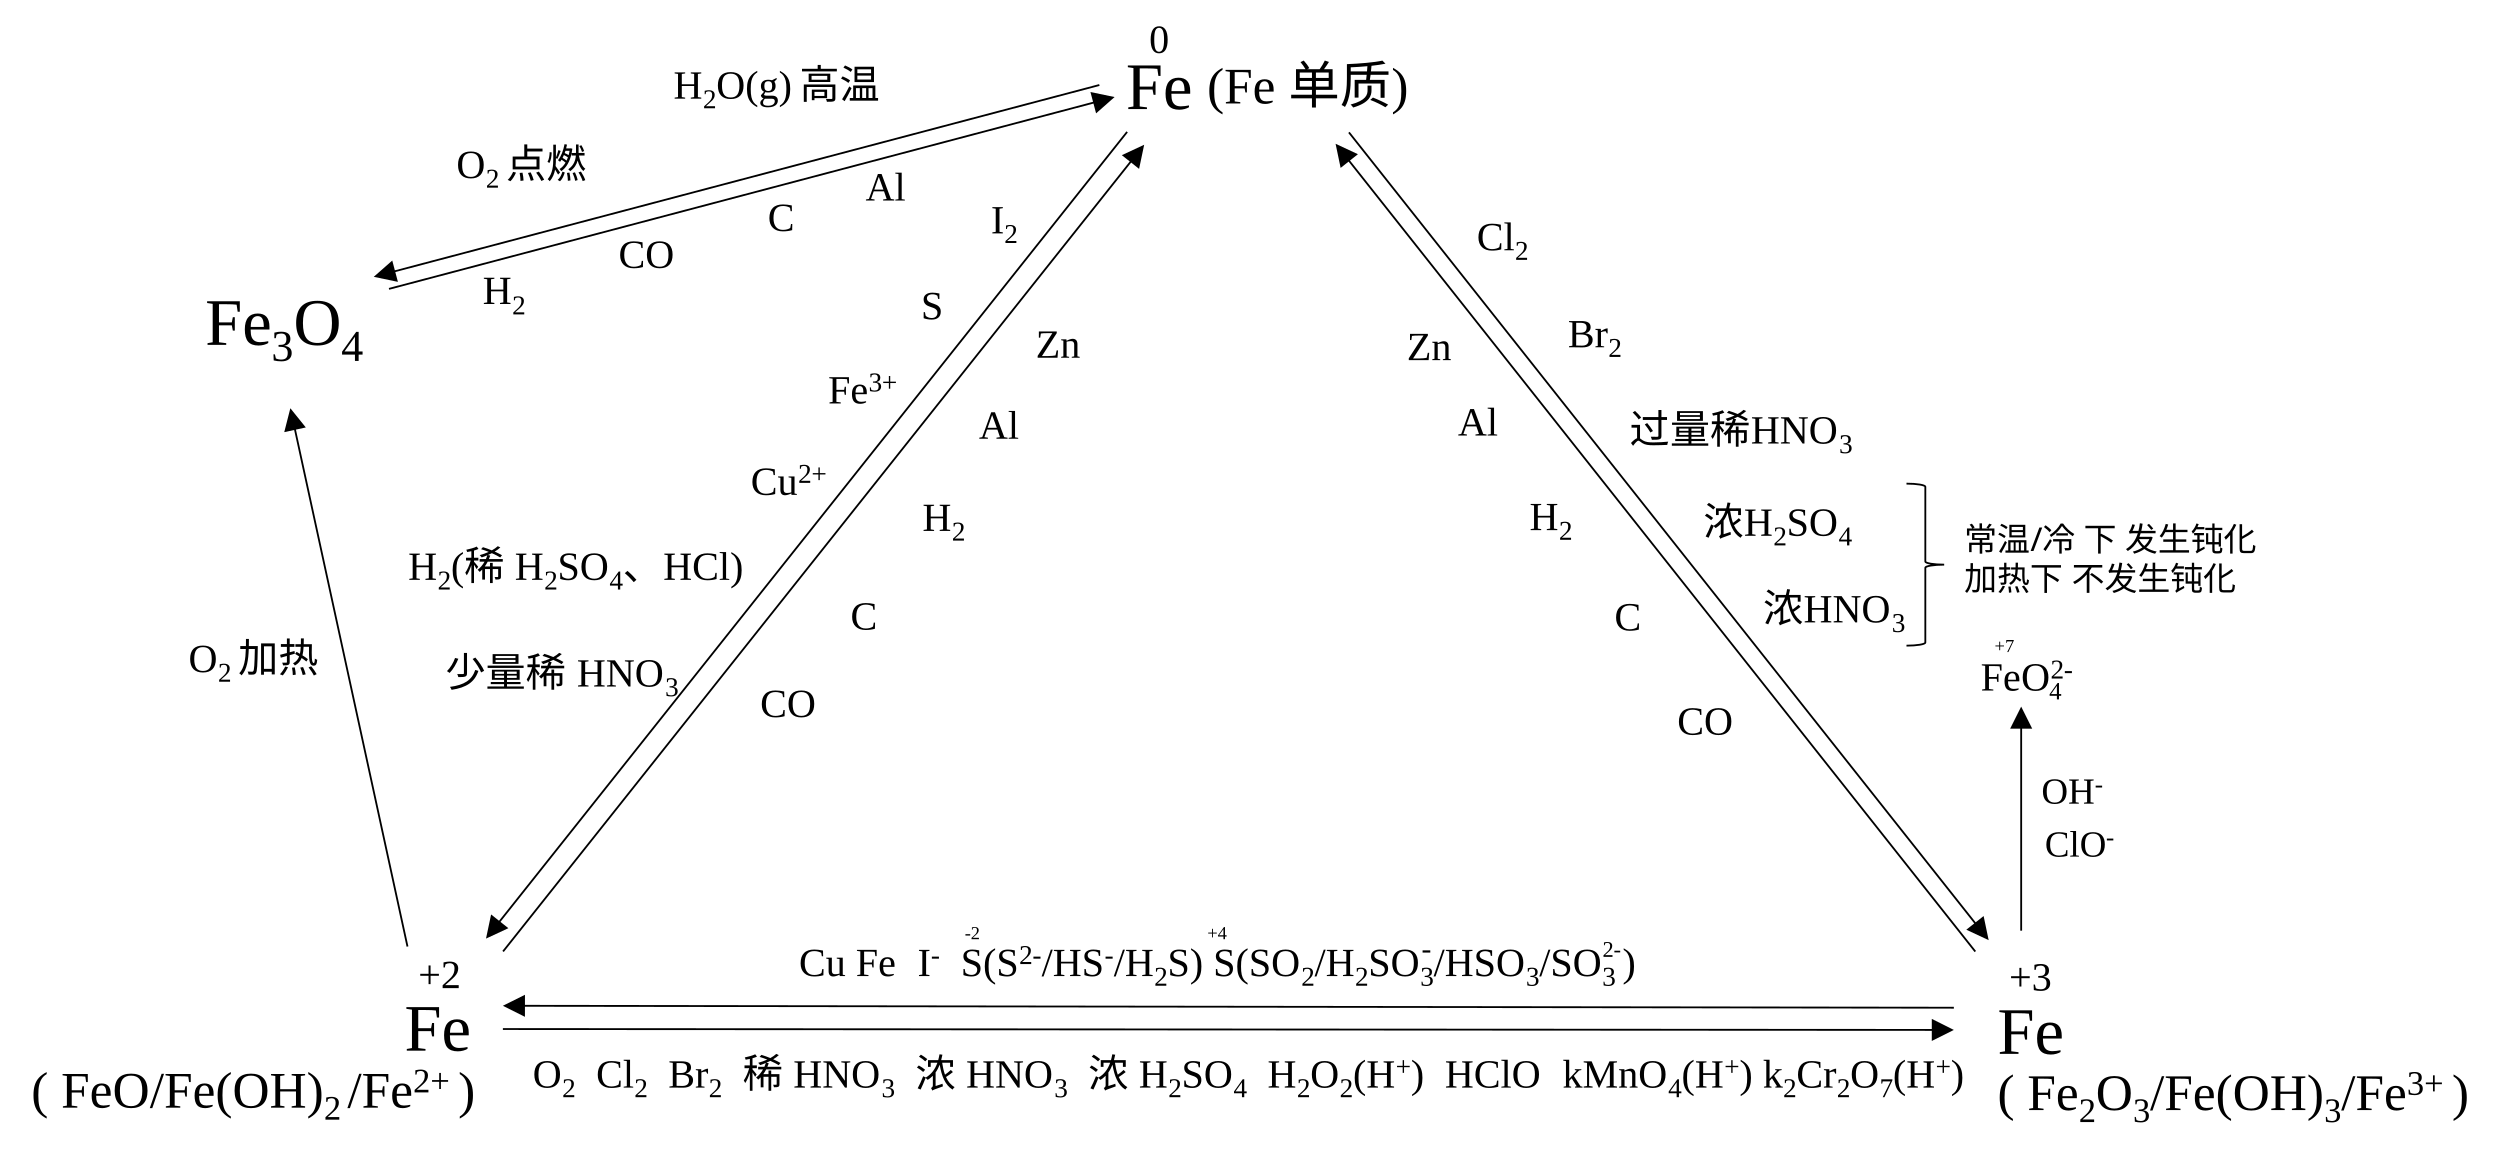
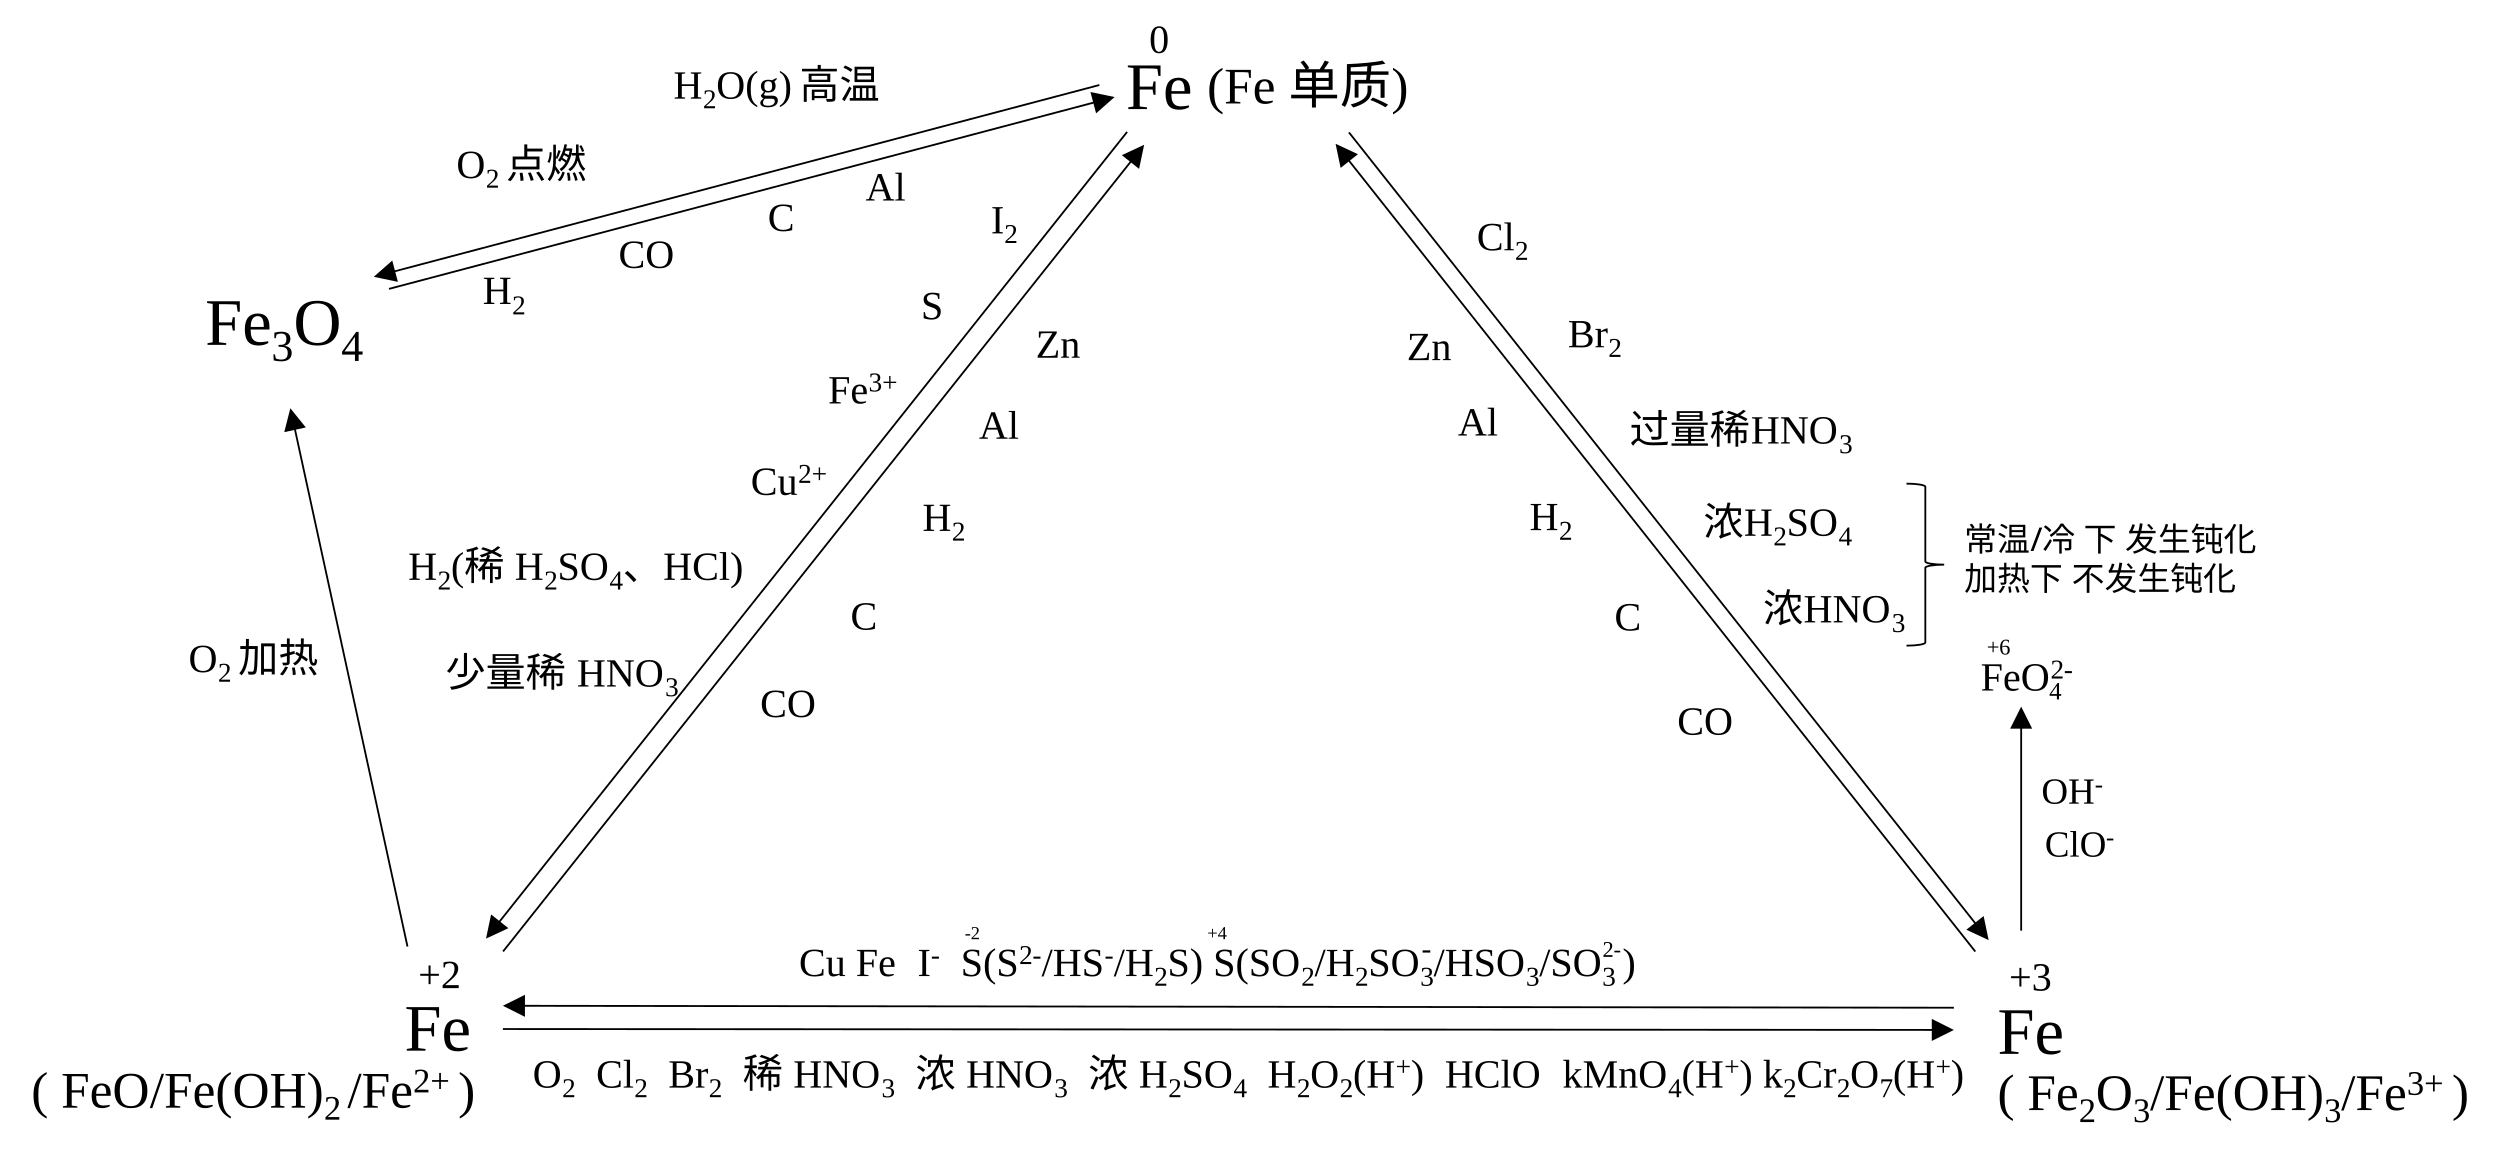
<svg xmlns="http://www.w3.org/2000/svg" width="3117" height="1438" xml:space="preserve" overflow="hidden">
  <g transform="translate(-682 -626)">
    <text font-family="Times New Roman,Times New Roman_MSFontService,sans-serif" font-weight="400" font-size="83" transform="matrix(1 0 0 1 2085.8 762)">Fe</text>
    <text font-family="Times New Roman,Times New Roman_MSFontService,sans-serif" font-weight="400" font-size="50" transform="matrix(1 0 0 1 2114.73 692)">0</text>
-     <text font-family="Times New Roman,Times New Roman_MSFontService,sans-serif" font-weight="400" font-size="64" transform="matrix(1 0 0 1 2186.98 755)">(</text>
-     <text font-family="Times New Roman,Times New Roman_MSFontService,sans-serif" font-weight="400" font-size="64" transform="matrix(1 0 0 1 2208.18 755)">Fe</text>
+     <text font-family="Times New Roman,Times New Roman_MSFontService,sans-serif" font-weight="400" font-size="64" transform="matrix(1 0 0 1 2186.98 755)">(Fe </text>
    <text font-family="Source Han Serif SC Medium,Source Han Serif SC Medium_MSFontService,sans-serif" font-weight="500" font-size="64" transform="matrix(1 0 0 1 2288.38 755)">单质</text>
    <text font-family="Times New Roman,Times New Roman_MSFontService,sans-serif" font-weight="400" font-size="64" transform="matrix(1 0 0 1 2416.72 755)">)</text>
    <path d="M0.991-0.575 634.06 1090.92 632.078 1092.07-0.991 0.575ZM642.663 1080.63 644.566 1111.32 618.875 1094.43Z" transform="matrix(-0.98937 -0.145418 -0.145418 0.98937 2087.28 790.458)" />
    <path d="M12.488 19.248 645.557 1110.75 643.575 1111.9 10.506 20.398ZM1.903 30.687 0 0 25.691 16.89Z" transform="matrix(-0.98937 -0.145418 -0.145418 0.98937 2108.56 806.474)" />
    <path d="M1309 1907.85 3095.14 1908.96 3095.14 1911.25 1309 1910.15ZM3090.57 1896.36 3118.06 1910.12 3090.55 1923.86Z" />
    <path d="M1331.92 1878.88 3118.06 1881.28 3118.06 1883.57 1331.91 1881.18ZM1336.48 1893.79 1309 1880 1336.52 1866.29Z" />
    <path d="M2364.76 790.352 3148.14 1779.53 3146.34 1780.95 2362.97 791.775ZM3155.17 1768.11 3161.47 1798.21 3133.61 1785.18Z" />
    <path d="M2362.32 822.51 3145.69 1811.69 3143.9 1813.11 2360.53 823.933ZM2353.49 835.352 2347.2 805.257 2375.05 818.279Z" />
    <text font-family="Times New Roman,Times New Roman_MSFontService,sans-serif" font-weight="400" font-size="83" transform="matrix(1 0 0 1 1186.27 1936)">Fe</text>
    <text font-family="Times New Roman,Times New Roman_MSFontService,sans-serif" font-weight="400" font-size="50" transform="matrix(1 0 0 1 1203.48 1858)">+2</text>
-     <text font-family="Times New Roman,Times New Roman_MSFontService,sans-serif" font-weight="400" font-size="64" transform="matrix(1 0 0 1 720.939 2007)">(</text>
-     <text font-family="Times New Roman,Times New Roman_MSFontService,sans-serif" font-weight="400" font-size="64" transform="matrix(1 0 0 1 758.178 2007)">Fe</text>
-     <text font-family="Times New Roman,Times New Roman_MSFontService,sans-serif" font-weight="400" font-size="64" transform="matrix(1 0 0 1 822.345 2007)">O</text>
+     <text font-family="Times New Roman,Times New Roman_MSFontService,sans-serif" font-weight="400" font-size="64" transform="matrix(1 0 0 1 720.939 2007)">( </text>
+     <text font-family="Times New Roman,Times New Roman_MSFontService,sans-serif" font-weight="400" font-size="64" transform="matrix(1 0 0 1 758.178 2007)">FeO</text>
    <text font-family="Times New Roman,Times New Roman_MSFontService,sans-serif" font-weight="400" font-size="64" transform="matrix(1 0 0 1 868.751 2007)">/Fe(OH)</text>
    <text font-family="Times New Roman,Times New Roman_MSFontService,sans-serif" font-weight="400" font-size="43" transform="matrix(1 0 0 1 1085.89 2022)">2</text>
    <text font-family="Times New Roman,Times New Roman_MSFontService,sans-serif" font-weight="400" font-size="64" transform="matrix(1 0 0 1 1115.11 2007)">/Fe</text>
    <text font-family="Times New Roman,Times New Roman_MSFontService,sans-serif" font-weight="400" font-size="43" transform="matrix(1 0 0 1 1197.03 1988)">2+ </text>
    <text font-family="Times New Roman,Times New Roman_MSFontService,sans-serif" font-weight="400" font-size="64" transform="matrix(1 0 0 1 1253.18 2007)">)</text>
    <text font-family="Times New Roman,Times New Roman_MSFontService,sans-serif" font-weight="400" font-size="83" transform="matrix(1 0 0 1 3172.45 1940)">Fe</text>
    <text font-family="Times New Roman,Times New Roman_MSFontService,sans-serif" font-weight="400" font-size="50" transform="matrix(1 0 0 1 3186.92 1861)">+3</text>
-     <text font-family="Times New Roman,Times New Roman_MSFontService,sans-serif" font-weight="400" font-size="64" transform="matrix(1 0 0 1 3172.43 2010)">(</text>
-     <text font-family="Times New Roman,Times New Roman_MSFontService,sans-serif" font-weight="400" font-size="64" transform="matrix(1 0 0 1 3209.67 2010)">Fe</text>
+     <text font-family="Times New Roman,Times New Roman_MSFontService,sans-serif" font-weight="400" font-size="64" transform="matrix(1 0 0 1 3172.43 2010)">( Fe</text>
    <text font-family="Times New Roman,Times New Roman_MSFontService,sans-serif" font-weight="400" font-size="43" transform="matrix(1 0 0 1 3273.83 2025)">2</text>
    <text font-family="Times New Roman,Times New Roman_MSFontService,sans-serif" font-weight="400" font-size="64" transform="matrix(1 0 0 1 3295.03 2010)">O</text>
    <text font-family="Times New Roman,Times New Roman_MSFontService,sans-serif" font-weight="400" font-size="43" transform="matrix(1 0 0 1 3341.44 2025)">3</text>
    <text font-family="Times New Roman,Times New Roman_MSFontService,sans-serif" font-weight="400" font-size="64" transform="matrix(1 0 0 1 3362.64 2010)">/Fe(OH)</text>
    <text font-family="Times New Roman,Times New Roman_MSFontService,sans-serif" font-weight="400" font-size="43" transform="matrix(1 0 0 1 3579.77 2025)">3</text>
    <text font-family="Times New Roman,Times New Roman_MSFontService,sans-serif" font-weight="400" font-size="64" transform="matrix(1 0 0 1 3600.97 2010)">/Fe</text>
    <text font-family="Times New Roman,Times New Roman_MSFontService,sans-serif" font-weight="400" font-size="43" transform="matrix(1 0 0 1 3682.9 1991)">3+ </text>
    <text font-family="Times New Roman,Times New Roman_MSFontService,sans-serif" font-weight="400" font-size="64" transform="matrix(1 0 0 1 3739.04 2010)">)</text>
    <text font-family="Source Han Serif SC Medium,Source Han Serif SC Medium_MSFontService,sans-serif" font-weight="500" font-size="50" transform="matrix(1 0 0 1 2805.88 1294)">浓</text>
    <text font-family="Times New Roman,Times New Roman_MSFontService,sans-serif" font-weight="400" font-size="50" transform="matrix(1 0 0 1 2856.29 1294)">H</text>
    <text font-family="Times New Roman,Times New Roman_MSFontService,sans-serif" font-weight="400" font-size="34" transform="matrix(1 0 0 1 2892.96 1306)">2</text>
    <text font-family="Times New Roman,Times New Roman_MSFontService,sans-serif" font-weight="400" font-size="50" transform="matrix(1 0 0 1 2909.57 1294)">SO</text>
    <text font-family="Times New Roman,Times New Roman_MSFontService,sans-serif" font-weight="400" font-size="34" transform="matrix(1 0 0 1 2974.31 1306)">4</text>
    <text font-family="Times New Roman,Times New Roman_MSFontService,sans-serif" font-weight="400" font-size="50" transform="matrix(1 0 0 1 2523.28 938)">Cl</text>
    <text font-family="Times New Roman,Times New Roman_MSFontService,sans-serif" font-weight="400" font-size="34" transform="matrix(1 0 0 1 2570.83 950)">2</text>
    <text font-family="Times New Roman,Times New Roman_MSFontService,sans-serif" font-weight="400" font-size="50" transform="matrix(1 0 0 1 2636.81 1059)">Br</text>
    <text font-family="Times New Roman,Times New Roman_MSFontService,sans-serif" font-weight="400" font-size="34" transform="matrix(1 0 0 1 2687.23 1071)">2</text>
-     <text font-family="Source Han Serif SC Medium,Source Han Serif SC Medium_MSFontService,sans-serif" font-weight="500" font-size="50" transform="matrix(1 0 0 1 2713.68 1179)">过</text>
-     <text font-family="Source Han Serif SC Medium,Source Han Serif SC Medium_MSFontService,sans-serif" font-weight="500" font-size="50" transform="matrix(1 0 0 1 2764.1 1179)">量稀</text>
+     <text font-family="Source Han Serif SC Medium,Source Han Serif SC Medium_MSFontService,sans-serif" font-weight="500" font-size="50" transform="matrix(1 0 0 1 2713.68 1179)">过量稀</text>
    <text font-family="Times New Roman,Times New Roman_MSFontService,sans-serif" font-weight="400" font-size="50" transform="matrix(1 0 0 1 2864.93 1179)">HNO</text>
    <text font-family="Times New Roman,Times New Roman_MSFontService,sans-serif" font-weight="400" font-size="34" transform="matrix(1 0 0 1 2974.93 1191)">3</text>
    <text font-family="Source Han Serif SC Medium,Source Han Serif SC Medium_MSFontService,sans-serif" font-weight="500" font-size="50" transform="matrix(1 0 0 1 2880.24 1402)">浓</text>
    <text font-family="Times New Roman,Times New Roman_MSFontService,sans-serif" font-weight="400" font-size="50" transform="matrix(1 0 0 1 2930.65 1402)">HNO</text>
    <text font-family="Times New Roman,Times New Roman_MSFontService,sans-serif" font-weight="400" font-size="34" transform="matrix(1 0 0 1 3040.65 1414)">3</text>
    <path d="M3059 1229C3071.98 1229 3082.5 1230.75 3082.5 1232.92L3082.5 1326.08C3082.5 1328.25 3093.02 1330 3106 1330 3093.02 1330 3082.5 1331.75 3082.5 1333.92L3082.5 1427.08C3082.5 1429.25 3071.98 1431 3059 1431" stroke="#000000" stroke-width="2.292" stroke-miterlimit="8" fill="none" fill-rule="evenodd" />
    <text font-family="Source Han Serif SC Medium,Source Han Serif SC Medium_MSFontService,sans-serif" font-weight="500" font-size="41" transform="matrix(1 0 0 1 3130.88 1313)">常温</text>
    <text font-family="Source Han Serif SC Medium,Source Han Serif SC Medium_MSFontService,sans-serif" font-weight="500" font-size="41" transform="matrix(1 0 0 1 3213.38 1313)">/</text>
    <text font-family="Source Han Serif SC Medium,Source Han Serif SC Medium_MSFontService,sans-serif" font-weight="500" font-size="41" transform="matrix(1 0 0 1 3228.27 1313)">冷</text>
    <text font-family="Source Han Serif SC Medium,Source Han Serif SC Medium_MSFontService,sans-serif" font-weight="500" font-size="41" transform="matrix(1 0 0 1 3279.83 1313)">下</text>
    <text font-family="Source Han Serif SC Medium,Source Han Serif SC Medium_MSFontService,sans-serif" font-weight="500" font-size="41" transform="matrix(1 0 0 1 3331.4 1313)">发生钝化</text>
    <text font-family="Source Han Serif SC Medium,Source Han Serif SC Medium_MSFontService,sans-serif" font-weight="500" font-size="41" transform="matrix(1 0 0 1 3130.88 1362)">加热下</text>
    <text font-family="Source Han Serif SC Medium,Source Han Serif SC Medium_MSFontService,sans-serif" font-weight="500" font-size="41" transform="matrix(1 0 0 1 3264.94 1362)">不发生钝化</text>
    <text font-family="Times New Roman,Times New Roman_MSFontService,sans-serif" font-weight="400" font-size="50" transform="matrix(1 0 0 1 1346.18 1982)">O</text>
    <text font-family="Times New Roman,Times New Roman_MSFontService,sans-serif" font-weight="400" font-size="34" transform="matrix(1 0 0 1 1382.85 1994)">2</text>
    <text font-family="Times New Roman,Times New Roman_MSFontService,sans-serif" font-weight="400" font-size="50" transform="matrix(1 0 0 1 1425.24 1982)">Cl</text>
    <text font-family="Times New Roman,Times New Roman_MSFontService,sans-serif" font-weight="400" font-size="34" transform="matrix(1 0 0 1 1472.8 1994)">2   </text>
    <text font-family="Times New Roman,Times New Roman_MSFontService,sans-serif" font-weight="400" font-size="50" transform="matrix(1 0 0 1 1515.19 1982)">Br</text>
    <text font-family="Times New Roman,Times New Roman_MSFontService,sans-serif" font-weight="400" font-size="34" transform="matrix(1 0 0 1 1565.61 1994)">2   </text>
    <text font-family="Source Han Serif SC Medium,Source Han Serif SC Medium_MSFontService,sans-serif" font-weight="500" font-size="50" transform="matrix(1 0 0 1 1608.01 1982)">稀</text>
    <text font-family="Times New Roman,Times New Roman_MSFontService,sans-serif" font-weight="400" font-size="50" transform="matrix(1 0 0 1 1671.03 1982)">HNO</text>
    <text font-family="Times New Roman,Times New Roman_MSFontService,sans-serif" font-weight="400" font-size="34" transform="matrix(1 0 0 1 1781.03 1994)">3   </text>
    <text font-family="Source Han Serif SC Medium,Source Han Serif SC Medium_MSFontService,sans-serif" font-weight="500" font-size="50" transform="matrix(1 0 0 1 1823.42 1982)">浓</text>
    <text font-family="Times New Roman,Times New Roman_MSFontService,sans-serif" font-weight="400" font-size="50" transform="matrix(1 0 0 1 1886.44 1982)">HNO</text>
    <text font-family="Times New Roman,Times New Roman_MSFontService,sans-serif" font-weight="400" font-size="34" transform="matrix(1 0 0 1 1996.44 1994)">3   </text>
    <text font-family="Source Han Serif SC Medium,Source Han Serif SC Medium_MSFontService,sans-serif" font-weight="500" font-size="50" transform="matrix(1 0 0 1 2038.84 1982)">浓</text>
    <text font-family="Times New Roman,Times New Roman_MSFontService,sans-serif" font-weight="400" font-size="50" transform="matrix(1 0 0 1 2101.86 1982)">H</text>
    <text font-family="Times New Roman,Times New Roman_MSFontService,sans-serif" font-weight="400" font-size="34" transform="matrix(1 0 0 1 2138.53 1994)">2</text>
    <text font-family="Times New Roman,Times New Roman_MSFontService,sans-serif" font-weight="400" font-size="50" transform="matrix(1 0 0 1 2155.14 1982)">SO</text>
    <text font-family="Times New Roman,Times New Roman_MSFontService,sans-serif" font-weight="400" font-size="34" transform="matrix(1 0 0 1 2219.88 1994)">4   </text>
    <text font-family="Times New Roman,Times New Roman_MSFontService,sans-serif" font-weight="400" font-size="50" transform="matrix(1 0 0 1 2262.28 1982)">H</text>
    <text font-family="Times New Roman,Times New Roman_MSFontService,sans-serif" font-weight="400" font-size="34" transform="matrix(1 0 0 1 2298.94 1994)">2</text>
    <text font-family="Times New Roman,Times New Roman_MSFontService,sans-serif" font-weight="400" font-size="50" transform="matrix(1 0 0 1 2315.56 1982)">O</text>
    <text font-family="Times New Roman,Times New Roman_MSFontService,sans-serif" font-weight="400" font-size="34" transform="matrix(1 0 0 1 2352.22 1994)">2</text>
    <text font-family="Times New Roman,Times New Roman_MSFontService,sans-serif" font-weight="400" font-size="50" transform="matrix(1 0 0 1 2368.84 1982)">(H</text>
    <text font-family="Times New Roman,Times New Roman_MSFontService,sans-serif" font-weight="400" font-size="34" transform="matrix(1 0 0 1 2422.12 1967)">+</text>
    <text font-family="Times New Roman,Times New Roman_MSFontService,sans-serif" font-weight="400" font-size="50" transform="matrix(1 0 0 1 2441.03 1982)">)</text>
    <text font-family="Times New Roman,Times New Roman_MSFontService,sans-serif" font-weight="400" font-size="50" transform="matrix(1 0 0 1 2483.42 1982)">HClO</text>
    <text font-family="Times New Roman,Times New Roman_MSFontService,sans-serif" font-weight="400" font-size="50" transform="matrix(1 0 0 1 2630.09 1982)">kMnO</text>
    <text font-family="Times New Roman,Times New Roman_MSFontService,sans-serif" font-weight="400" font-size="34" transform="matrix(1 0 0 1 2761.86 1994)">4</text>
    <text font-family="Times New Roman,Times New Roman_MSFontService,sans-serif" font-weight="400" font-size="50" transform="matrix(1 0 0 1 2778.47 1982)">(H</text>
    <text font-family="Times New Roman,Times New Roman_MSFontService,sans-serif" font-weight="400" font-size="34" transform="matrix(1 0 0 1 2831.76 1967)">+</text>
    <text font-family="Times New Roman,Times New Roman_MSFontService,sans-serif" font-weight="400" font-size="50" transform="matrix(1 0 0 1 2850.66 1982)">)</text>
    <text font-family="Times New Roman,Times New Roman_MSFontService,sans-serif" font-weight="400" font-size="50" transform="matrix(1 0 0 1 2879.88 1982)">k</text>
    <text font-family="Times New Roman,Times New Roman_MSFontService,sans-serif" font-weight="400" font-size="34" transform="matrix(1 0 0 1 2905.09 1994)">2</text>
    <text font-family="Times New Roman,Times New Roman_MSFontService,sans-serif" font-weight="400" font-size="50" transform="matrix(1 0 0 1 2921.7 1982)">Cr</text>
    <text font-family="Times New Roman,Times New Roman_MSFontService,sans-serif" font-weight="400" font-size="34" transform="matrix(1 0 0 1 2972.12 1994)">2</text>
    <text font-family="Times New Roman,Times New Roman_MSFontService,sans-serif" font-weight="400" font-size="50" transform="matrix(1 0 0 1 2988.73 1982)">O</text>
    <text font-family="Times New Roman,Times New Roman_MSFontService,sans-serif" font-weight="400" font-size="34" transform="matrix(1 0 0 1 3025.4 1994)">7</text>
    <text font-family="Times New Roman,Times New Roman_MSFontService,sans-serif" font-weight="400" font-size="50" transform="matrix(1 0 0 1 3042.02 1982)">(H</text>
    <text font-family="Times New Roman,Times New Roman_MSFontService,sans-serif" font-weight="400" font-size="34" transform="matrix(1 0 0 1 3095.3 1967)">+</text>
    <text font-family="Times New Roman,Times New Roman_MSFontService,sans-serif" font-weight="400" font-size="50" transform="matrix(1 0 0 1 3114.2 1982)">)</text>
    <path d="M1.146-1.48035e-06 1.146 256.424-1.145 256.424-1.146 1.48035e-06ZM13.75 251.841 0 279.341-13.75 251.841Z" transform="matrix(1 0 0 -1 3202 1786.34)" />
-     <text font-family="Times New Roman,Times New Roman_MSFontService,sans-serif" font-weight="400" font-size="23" transform="matrix(1 0 0 1 3168.74 1439)">+</text>
-     <text font-family="Times New Roman,Times New Roman_MSFontService,sans-serif" font-weight="400" font-size="23" transform="matrix(1 0 0 1 3181.91 1439)">7</text>
-     <text font-family="Times New Roman,Times New Roman_MSFontService,sans-serif" font-weight="400" font-size="50" transform="matrix(1 0 0 1 3151.47 1487)">Fe</text>
-     <text font-family="Times New Roman,Times New Roman_MSFontService,sans-serif" font-weight="400" font-size="50" transform="matrix(1 0 0 1 3201.89 1487)">O</text>
+     <text font-family="Times New Roman,Times New Roman_MSFontService,sans-serif" font-weight="400" font-size="28" transform="matrix(1 0 0 1 3159.11 1442)">+</text>
+     <text font-family="Times New Roman,Times New Roman_MSFontService,sans-serif" font-weight="400" font-size="28" transform="matrix(1 0 0 1 3174.58 1442)">6</text>
+     <text font-family="Times New Roman,Times New Roman_MSFontService,sans-serif" font-weight="400" font-size="50" transform="matrix(1 0 0 1 3151.47 1487)">FeO</text>
    <text font-family="Times New Roman,Times New Roman_MSFontService,sans-serif" font-weight="400" font-size="34" transform="matrix(1 0 0 1 3238.55 1472)">2</text>
    <text font-family="Times New Roman,Times New Roman_MSFontService,sans-serif" font-weight="400" font-size="34" transform="matrix(1 0 0 1 3255.17 1472)">-</text>
    <text font-family="Times New Roman,Times New Roman_MSFontService,sans-serif" font-weight="400" font-size="31" transform="matrix(1 0 0 1 3236.88 1498)">4</text>
    <text font-family="Times New Roman,Times New Roman_MSFontService,sans-serif" font-weight="400" font-size="46" transform="matrix(1 0 0 1 3227.26 1628)">OH</text>
    <text font-family="Times New Roman,Times New Roman_MSFontService,sans-serif" font-weight="400" font-size="31" transform="matrix(1 0 0 1 3293.72 1614)">-</text>
    <text font-family="Times New Roman,Times New Roman_MSFontService,sans-serif" font-weight="400" font-size="46" transform="matrix(1 0 0 1 3231.5 1694)">ClO</text>
    <text font-family="Times New Roman,Times New Roman_MSFontService,sans-serif" font-weight="400" font-size="31" transform="matrix(1 0 0 1 3307.7 1680)">-</text>
    <text font-family="Times New Roman,Times New Roman_MSFontService,sans-serif" font-weight="400" font-size="50" transform="matrix(1 0 0 1 1190.89 1349)">H</text>
    <text font-family="Times New Roman,Times New Roman_MSFontService,sans-serif" font-weight="400" font-size="34" transform="matrix(1 0 0 1 1227.56 1361)">2</text>
    <text font-family="Times New Roman,Times New Roman_MSFontService,sans-serif" font-weight="400" font-size="50" transform="matrix(1 0 0 1 1244.17 1349)">(</text>
    <text font-family="Source Han Serif SC Medium,Source Han Serif SC Medium_MSFontService,sans-serif" font-weight="500" font-size="50" transform="matrix(1 0 0 1 1260.78 1349)">稀</text>
    <text font-family="Times New Roman,Times New Roman_MSFontService,sans-serif" font-weight="400" font-size="50" transform="matrix(1 0 0 1 1323.81 1349)">H</text>
    <text font-family="Times New Roman,Times New Roman_MSFontService,sans-serif" font-weight="400" font-size="34" transform="matrix(1 0 0 1 1360.47 1361)">2</text>
    <text font-family="Times New Roman,Times New Roman_MSFontService,sans-serif" font-weight="400" font-size="50" transform="matrix(1 0 0 1 1377.09 1349)">SO</text>
    <text font-family="Times New Roman,Times New Roman_MSFontService,sans-serif" font-weight="400" font-size="34" transform="matrix(1 0 0 1 1441.83 1361)">4</text>
    <text font-family="Source Han Serif SC Medium,Source Han Serif SC Medium_MSFontService,sans-serif" font-weight="500" font-size="50" transform="matrix(1 0 0 1 1458.44 1349)">、</text>
    <text font-family="Times New Roman,Times New Roman_MSFontService,sans-serif" font-weight="400" font-size="50" transform="matrix(1 0 0 1 1508.86 1349)">HCl)</text>
    <text font-family="Times New Roman,Times New Roman_MSFontService,sans-serif" font-weight="400" font-size="50" transform="matrix(1 0 0 1 1917.47 917)">I</text>
    <text font-family="Times New Roman,Times New Roman_MSFontService,sans-serif" font-weight="400" font-size="34" transform="matrix(1 0 0 1 1934.08 929)">2</text>
    <text font-family="Times New Roman,Times New Roman_MSFontService,sans-serif" font-weight="400" font-size="50" transform="matrix(1 0 0 1 1830.24 1024)">S</text>
    <text font-family="Times New Roman,Times New Roman_MSFontService,sans-serif" font-weight="400" font-size="50" transform="matrix(1 0 0 1 1714.47 1129)">Fe</text>
-     <text font-family="Times New Roman,Times New Roman_MSFontService,sans-serif" font-weight="400" font-size="34" transform="matrix(1 0 0 1 1764.88 1114)">3</text>
-     <text font-family="Times New Roman,Times New Roman_MSFontService,sans-serif" font-weight="400" font-size="34" transform="matrix(1 0 0 1 1781.5 1114)">+</text>
+     <text font-family="Times New Roman,Times New Roman_MSFontService,sans-serif" font-weight="400" font-size="34" transform="matrix(1 0 0 1 1764.88 1114)">3+</text>
    <text font-family="Times New Roman,Times New Roman_MSFontService,sans-serif" font-weight="400" font-size="50" transform="matrix(1 0 0 1 1618.04 1243)">Cu</text>
-     <text font-family="Times New Roman,Times New Roman_MSFontService,sans-serif" font-weight="400" font-size="34" transform="matrix(1 0 0 1 1677.05 1228)">2</text>
-     <text font-family="Times New Roman,Times New Roman_MSFontService,sans-serif" font-weight="400" font-size="34" transform="matrix(1 0 0 1 1693.67 1228)">+</text>
+     <text font-family="Times New Roman,Times New Roman_MSFontService,sans-serif" font-weight="400" font-size="34" transform="matrix(1 0 0 1 1677.05 1228)">2+</text>
    <text font-family="Source Han Serif SC Medium,Source Han Serif SC Medium_MSFontService,sans-serif" font-weight="500" font-size="50" transform="matrix(1 0 0 1 1237.37 1482)">少量稀</text>
    <text font-family="Times New Roman,Times New Roman_MSFontService,sans-serif" font-weight="400" font-size="50" transform="matrix(1 0 0 1 1401.22 1482)">HNO</text>
    <text font-family="Times New Roman,Times New Roman_MSFontService,sans-serif" font-weight="400" font-size="34" transform="matrix(1 0 0 1 1511.22 1494)">3</text>
    <text font-family="Times New Roman,Times New Roman_MSFontService,sans-serif" font-weight="400" font-size="50" transform="matrix(1 0 0 1 1973.35 1072)">Zn</text>
    <text font-family="Times New Roman,Times New Roman_MSFontService,sans-serif" font-weight="400" font-size="50" transform="matrix(1 0 0 1 1832.06 1288)">H</text>
    <text font-family="Times New Roman,Times New Roman_MSFontService,sans-serif" font-weight="400" font-size="34" transform="matrix(1 0 0 1 1868.73 1300)">2</text>
    <text font-family="Times New Roman,Times New Roman_MSFontService,sans-serif" font-weight="400" font-size="50" transform="matrix(1 0 0 1 1742.41 1411)">C</text>
    <text font-family="Times New Roman,Times New Roman_MSFontService,sans-serif" font-weight="400" font-size="50" transform="matrix(1 0 0 1 1629.76 1520)">CO</text>
    <text font-family="Times New Roman,Times New Roman_MSFontService,sans-serif" font-weight="400" font-size="50" transform="matrix(1 0 0 1 1902.49 1173)">Al</text>
    <text font-family="Times New Roman,Times New Roman_MSFontService,sans-serif" font-weight="400" font-size="50" transform="matrix(1 0 0 1 2436.08 1075)">Zn</text>
    <text font-family="Times New Roman,Times New Roman_MSFontService,sans-serif" font-weight="400" font-size="50" transform="matrix(1 0 0 1 2499.71 1169)">Al</text>
    <text font-family="Times New Roman,Times New Roman_MSFontService,sans-serif" font-weight="400" font-size="50" transform="matrix(1 0 0 1 2589 1287)">H</text>
    <text font-family="Times New Roman,Times New Roman_MSFontService,sans-serif" font-weight="400" font-size="34" transform="matrix(1 0 0 1 2625.66 1299)">2</text>
    <text font-family="Times New Roman,Times New Roman_MSFontService,sans-serif" font-weight="400" font-size="50" transform="matrix(1 0 0 1 2694.89 1412)">C</text>
    <text font-family="Times New Roman,Times New Roman_MSFontService,sans-serif" font-weight="400" font-size="50" transform="matrix(1 0 0 1 2773.22 1542)">CO</text>
    <text font-family="Times New Roman,Times New Roman_MSFontService,sans-serif" font-weight="400" font-size="50" transform="matrix(1 0 0 1 1678.16 1843)">Cu Fe</text>
    <text font-family="Times New Roman,Times New Roman_MSFontService,sans-serif" font-weight="400" font-size="50" transform="matrix(1 0 0 1 1825.97 1843)">I</text>
    <text font-family="Times New Roman,Times New Roman_MSFontService,sans-serif" font-weight="400" font-size="34" transform="matrix(1 0 0 1 1842.59 1828)">-</text>
    <text font-family="Times New Roman,Times New Roman_MSFontService,sans-serif" font-weight="400" font-size="50" transform="matrix(1 0 0 1 1879.83 1843)">S(S</text>
    <text font-family="Times New Roman,Times New Roman_MSFontService,sans-serif" font-weight="400" font-size="34" transform="matrix(1 0 0 1 1952.59 1828)">2</text>
    <text font-family="Times New Roman,Times New Roman_MSFontService,sans-serif" font-weight="400" font-size="34" transform="matrix(1 0 0 1 1969.2 1828)">-</text>
    <text font-family="Times New Roman,Times New Roman_MSFontService,sans-serif" font-weight="400" font-size="50" transform="matrix(1 0 0 1 1980.66 1843)">/HS</text>
    <text font-family="Times New Roman,Times New Roman_MSFontService,sans-serif" font-weight="400" font-size="34" transform="matrix(1 0 0 1 2059.15 1828)">-</text>
    <text font-family="Times New Roman,Times New Roman_MSFontService,sans-serif" font-weight="400" font-size="50" transform="matrix(1 0 0 1 2070.61 1843)">/H</text>
    <text font-family="Times New Roman,Times New Roman_MSFontService,sans-serif" font-weight="400" font-size="34" transform="matrix(1 0 0 1 2121.03 1855)">2</text>
    <text font-family="Times New Roman,Times New Roman_MSFontService,sans-serif" font-weight="400" font-size="50" transform="matrix(1 0 0 1 2137.64 1843)">S) S(SO</text>
    <text font-family="Times New Roman,Times New Roman_MSFontService,sans-serif" font-weight="400" font-size="34" transform="matrix(1 0 0 1 2304.36 1855)">2</text>
    <text font-family="Times New Roman,Times New Roman_MSFontService,sans-serif" font-weight="400" font-size="50" transform="matrix(1 0 0 1 2320.97 1843)">/H</text>
    <text font-family="Times New Roman,Times New Roman_MSFontService,sans-serif" font-weight="400" font-size="34" transform="matrix(1 0 0 1 2371.39 1855)">2</text>
    <text font-family="Times New Roman,Times New Roman_MSFontService,sans-serif" font-weight="400" font-size="50" transform="matrix(1 0 0 1 2388 1843)">SO</text>
    <text font-family="Times New Roman,Times New Roman_MSFontService,sans-serif" font-weight="400" font-size="34" transform="matrix(1 0 0 1 2452.74 1855)">3</text>
    <text font-family="Times New Roman,Times New Roman_MSFontService,sans-serif" font-weight="400" font-size="50" transform="matrix(1 0 0 1 2469.36 1843)">/HSO</text>
    <text font-family="Times New Roman,Times New Roman_MSFontService,sans-serif" font-weight="400" font-size="34" transform="matrix(1 0 0 1 2584.51 1855)">3</text>
    <text font-family="Times New Roman,Times New Roman_MSFontService,sans-serif" font-weight="400" font-size="50" transform="matrix(1 0 0 1 2601.13 1843)">/SO</text>
    <text font-family="Times New Roman,Times New Roman_MSFontService,sans-serif" font-weight="400" font-size="34" transform="matrix(1 0 0 1 2679.62 1855)">3 </text>
    <text font-family="Times New Roman,Times New Roman_MSFontService,sans-serif" font-weight="400" font-size="50" transform="matrix(1 0 0 1 2704.83 1843)">)</text>
    <text font-family="Times New Roman,Times New Roman_MSFontService,sans-serif" font-weight="400" font-size="23" transform="matrix(1 0 0 1 1884.84 1797)">-</text>
    <text font-family="Times New Roman,Times New Roman_MSFontService,sans-serif" font-weight="400" font-size="23" transform="matrix(1 0 0 1 1892.29 1797)">2</text>
    <text font-family="Times New Roman,Times New Roman_MSFontService,sans-serif" font-weight="400" font-size="23" transform="matrix(1 0 0 1 2187.24 1797)">+4</text>
    <text font-family="Times New Roman,Times New Roman_MSFontService,sans-serif" font-weight="400" font-size="28" transform="matrix(1 0 0 1 2680 1819)">2</text>
    <text font-family="Times New Roman,Times New Roman_MSFontService,sans-serif" font-weight="400" font-size="28" transform="matrix(1 0 0 1 2693.75 1819)">-</text>
    <text font-family="Times New Roman,Times New Roman_MSFontService,sans-serif" font-weight="400" font-size="37" transform="matrix(1 0 0 1 2454.3 1821)">-</text>
    <text font-family="Times New Roman,Times New Roman_MSFontService,sans-serif" font-weight="400" font-size="83" transform="matrix(1 0 0 1 937.831 1056)">Fe</text>
    <text font-family="Times New Roman,Times New Roman_MSFontService,sans-serif" font-weight="400" font-size="55" transform="matrix(1 0 0 1 1020.33 1076)">3</text>
    <text font-family="Times New Roman,Times New Roman_MSFontService,sans-serif" font-weight="400" font-size="83" transform="matrix(1 0 0 1 1047.83 1056)">O</text>
    <text font-family="Times New Roman,Times New Roman_MSFontService,sans-serif" font-weight="400" font-size="55" transform="matrix(1 0 0 1 1107.41 1076)">4</text>
    <path d="M1188.93 1806.39 1047.75 1157.64 1049.99 1157.15 1191.17 1805.9ZM1036.41 1164.79 1044 1135 1063.28 1158.95Z" />
    <path d="M0.293-1.108 882.811 232.191 882.225 234.406-0.293 1.108ZM881.6 218.833 904.672 239.155 874.572 245.42Z" transform="matrix(-1 0 0 1 2052.67 732)" />
    <path d="M22.448 4.749 904.965 238.047 904.38 240.263 21.862 6.965ZM23.073 20.322 0 0 30.101-6.265Z" transform="matrix(-1 0 0 1 2071.67 747)" />
    <text font-family="Times New Roman,Times New Roman_MSFontService,sans-serif" font-weight="400" font-size="50" transform="matrix(1 0 0 1 1283.84 1005)">H</text>
    <text font-family="Times New Roman,Times New Roman_MSFontService,sans-serif" font-weight="400" font-size="34" transform="matrix(1 0 0 1 1320.5 1018)">2</text>
    <text font-family="Times New Roman,Times New Roman_MSFontService,sans-serif" font-weight="400" font-size="50" transform="matrix(1 0 0 1 1639.24 914)">C</text>
    <text font-family="Times New Roman,Times New Roman_MSFontService,sans-serif" font-weight="400" font-size="50" transform="matrix(1 0 0 1 1453.16 960)">CO</text>
    <text font-family="Times New Roman,Times New Roman_MSFontService,sans-serif" font-weight="400" font-size="50" transform="matrix(1 0 0 1 1761.17 876)">Al</text>
    <text font-family="Times New Roman,Times New Roman_MSFontService,sans-serif" font-weight="400" font-size="50" transform="matrix(1 0 0 1 1251.03 848)">O</text>
    <text font-family="Times New Roman,Times New Roman_MSFontService,sans-serif" font-weight="400" font-size="34" transform="matrix(1 0 0 1 1287.7 860)">2 </text>
    <text font-family="Source Han Serif SC Medium,Source Han Serif SC Medium_MSFontService,sans-serif" font-weight="500" font-size="50" transform="matrix(1 0 0 1 1312.91 848)">点燃</text>
    <text font-family="Times New Roman,Times New Roman_MSFontService,sans-serif" font-weight="400" font-size="50" transform="matrix(1 0 0 1 1521.71 749)">H</text>
    <text font-family="Times New Roman,Times New Roman_MSFontService,sans-serif" font-weight="400" font-size="34" transform="matrix(1 0 0 1 1558.38 761)">2</text>
    <text font-family="Times New Roman,Times New Roman_MSFontService,sans-serif" font-weight="400" font-size="50" transform="matrix(1 0 0 1 1575 749)">O(g)</text>
    <text font-family="Source Han Serif SC Medium,Source Han Serif SC Medium_MSFontService,sans-serif" font-weight="500" font-size="50" transform="matrix(1 0 0 1 1678.69 749)">高温</text>
    <text font-family="Times New Roman,Times New Roman_MSFontService,sans-serif" font-weight="400" font-size="50" transform="matrix(1 0 0 1 917.037 1464)">O</text>
    <text font-family="Times New Roman,Times New Roman_MSFontService,sans-serif" font-weight="400" font-size="34" transform="matrix(1 0 0 1 953.704 1476)">2 </text>
    <text font-family="Source Han Serif SC Medium,Source Han Serif SC Medium_MSFontService,sans-serif" font-weight="500" font-size="50" transform="matrix(1 0 0 1 978.912 1464)">加热</text>
  </g>
</svg>
